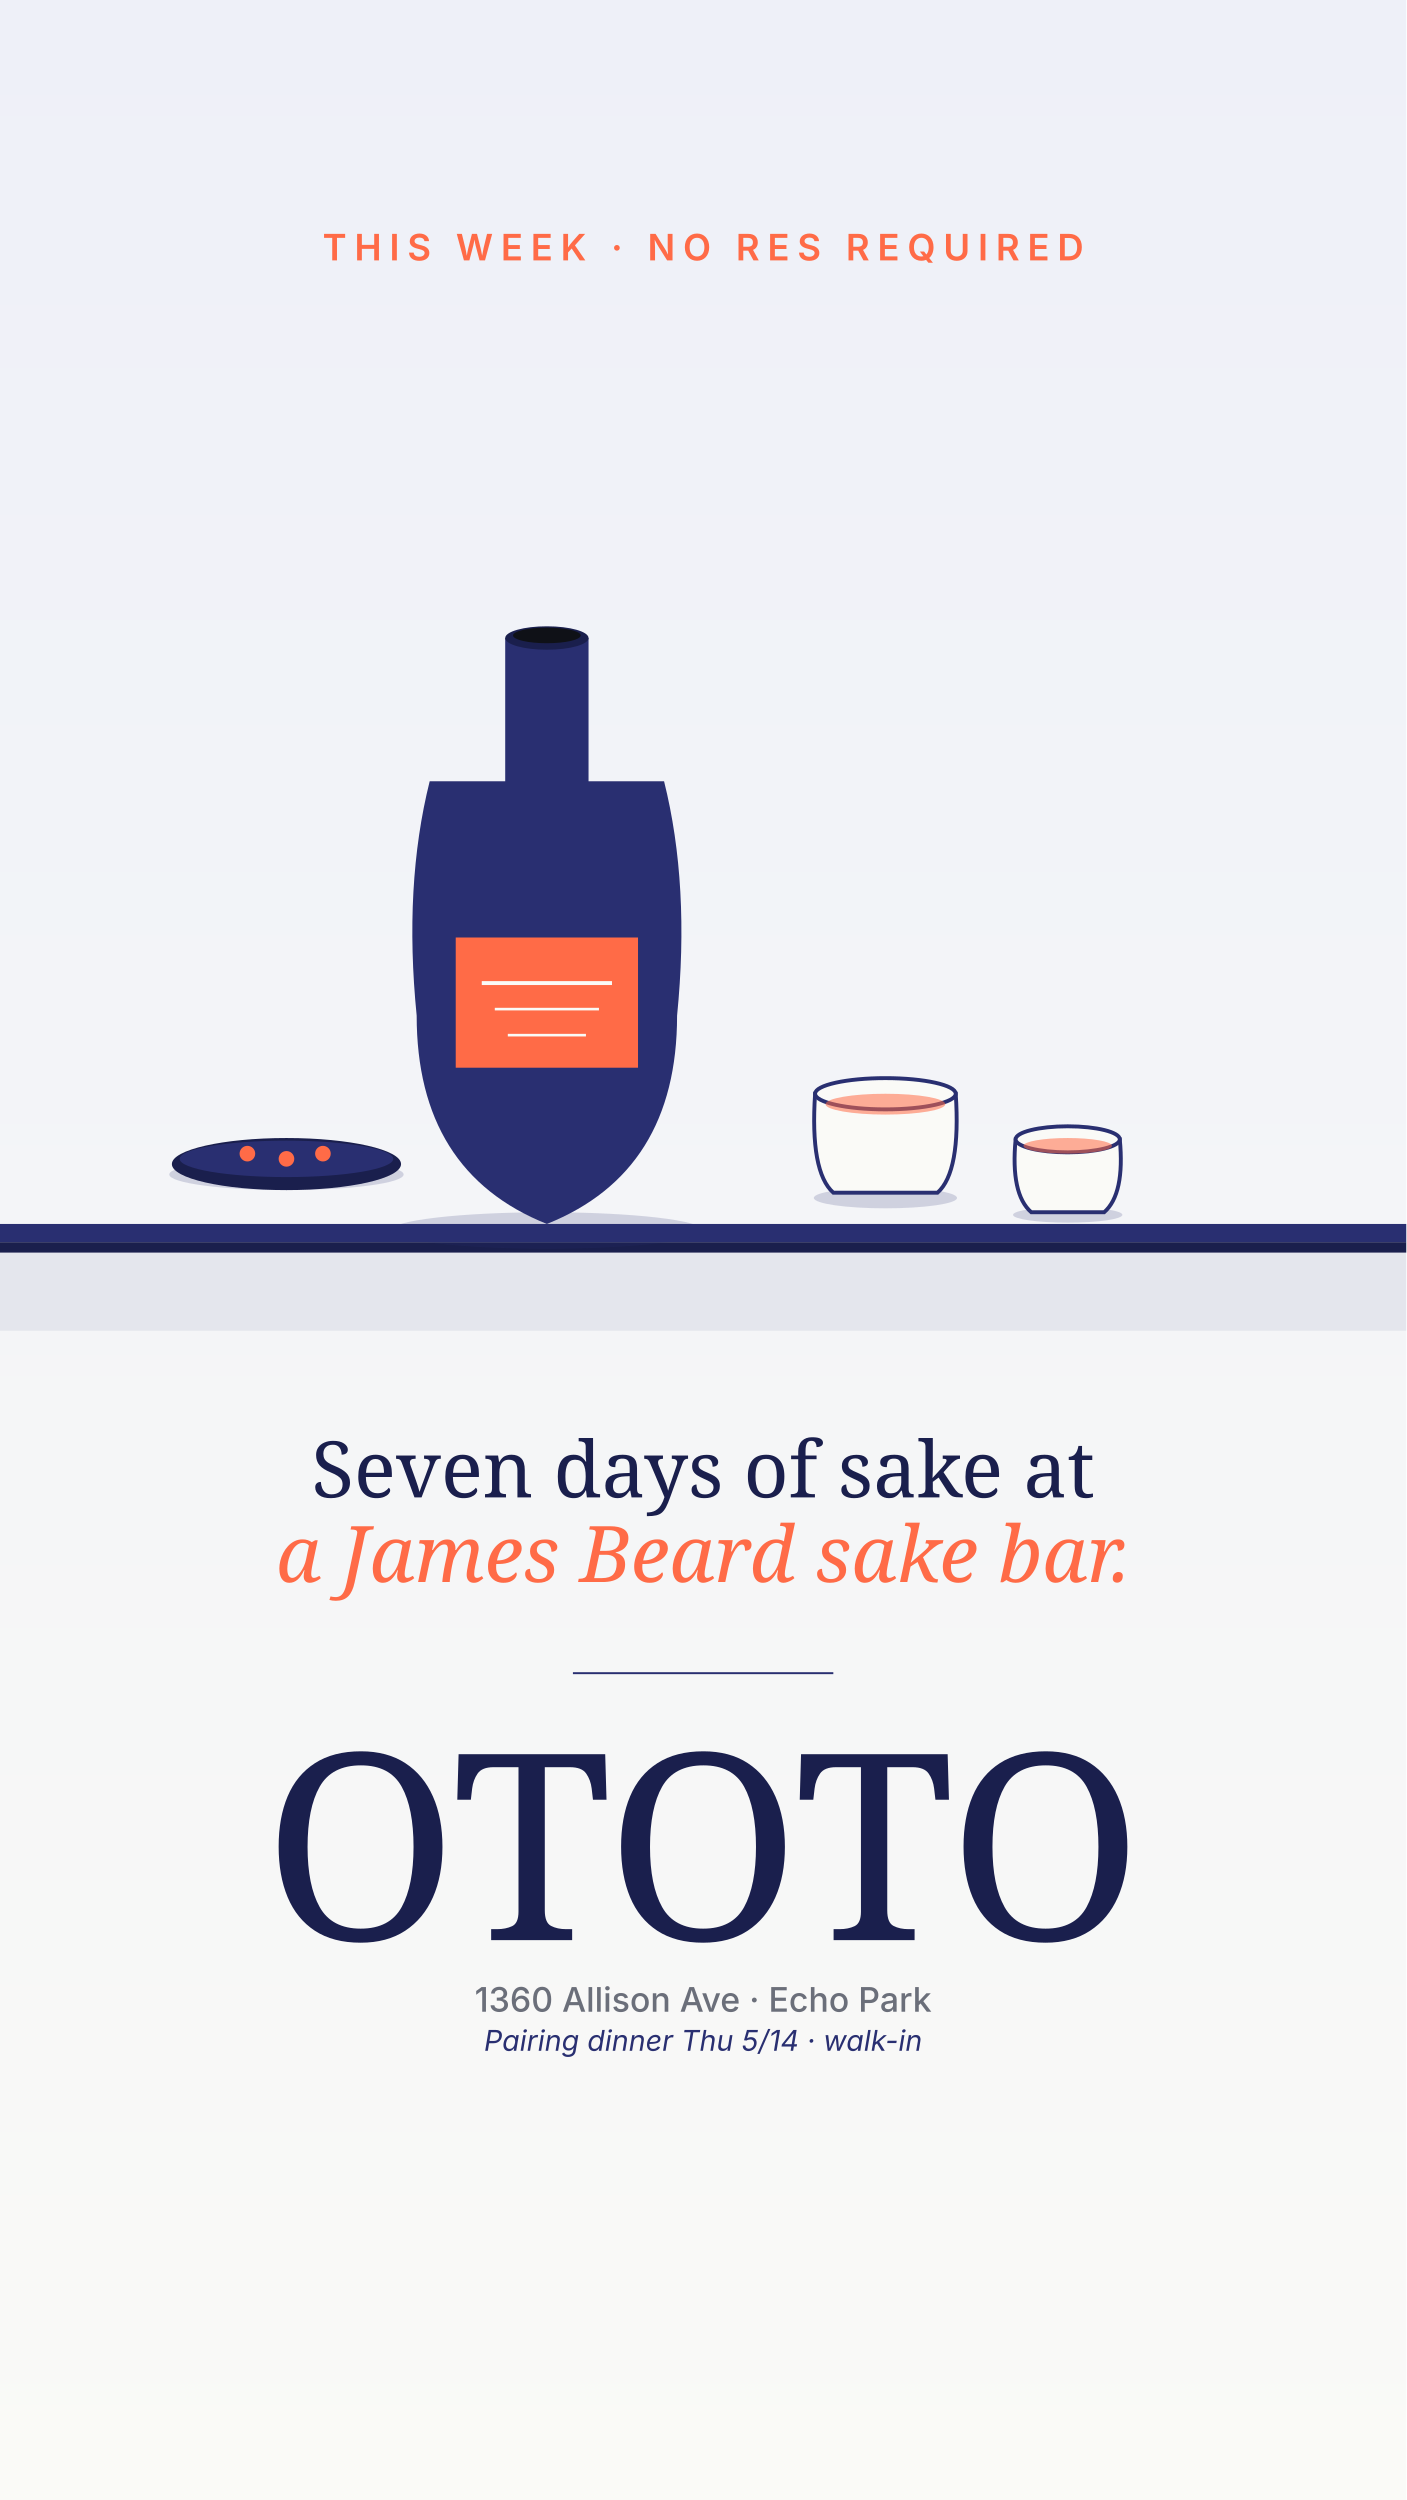
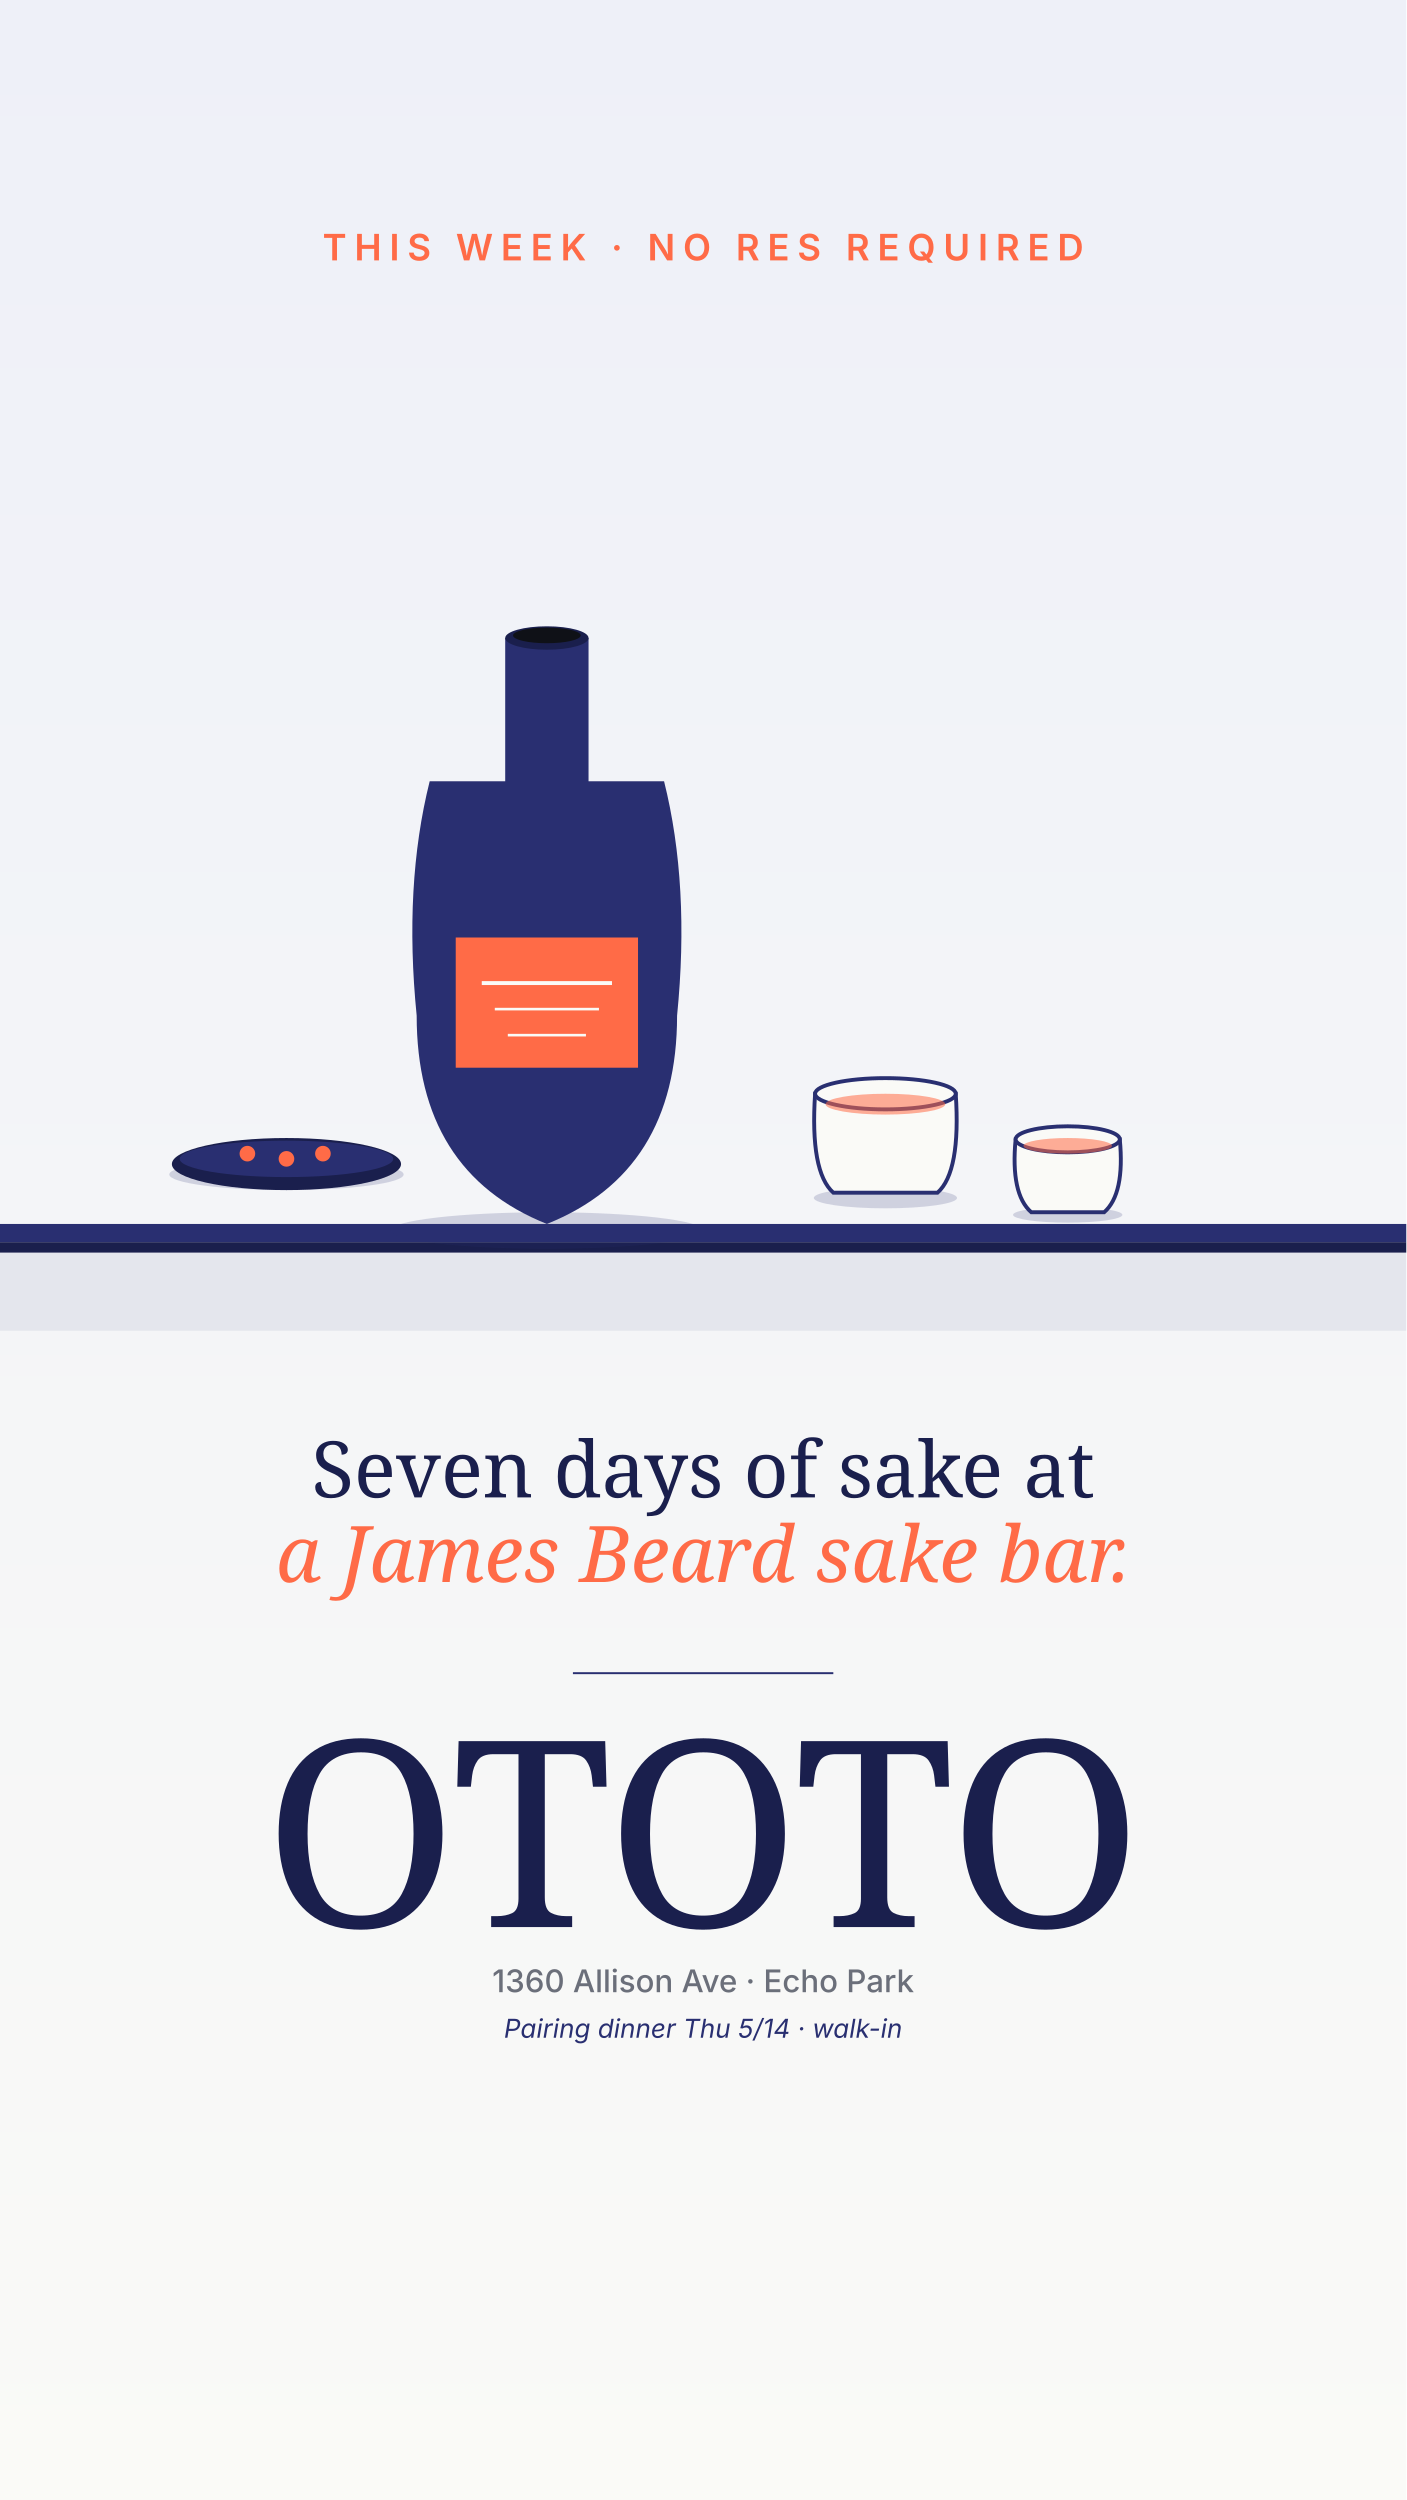
<svg xmlns="http://www.w3.org/2000/svg" viewBox="0 0 1080 1920" width="1080" height="1920">
  <defs>
    <linearGradient id="s5-bg" x1="0%" y1="0%" x2="0%" y2="100%">
      <stop offset="0%" stop-color="#EEF0F8" />
      <stop offset="100%" stop-color="#FAFAF7" />
    </linearGradient>
  </defs>
  <rect width="1080" height="1920" fill="url(#s5-bg)" />
  <rect x="0" y="940" width="1080" height="14" fill="#292f71" />
  <rect x="0" y="954" width="1080" height="8" fill="#1a1f4d" />
  <rect x="0" y="962" width="1080" height="60" fill="#292f71" opacity="0.08" />
  <g transform="translate(420, 600)">
    <ellipse cx="0" cy="345" rx="120" ry="14" fill="#292f71" opacity="0.18" />
    <path d="M -90,0 Q -110,80 -100,180 Q -100,300 0,340 Q 100,300 100,180 Q 110,80 90,0 Z" fill="#292f71" />
    <rect x="-32" y="-110" width="64" height="120" fill="#292f71" />
    <ellipse cx="0" cy="-110" rx="32" ry="9" fill="#1a1f4d" />
    <ellipse cx="0" cy="-112" rx="26" ry="6" fill="#0F1117" />
    <rect x="-70" y="120" width="140" height="100" fill="#FF6B47" />
    <line x1="-50" y1="155" x2="50" y2="155" stroke="#FAFAF7" stroke-width="3" />
    <line x1="-40" y1="175" x2="40" y2="175" stroke="#FAFAF7" stroke-width="2" />
    <line x1="-30" y1="195" x2="30" y2="195" stroke="#FAFAF7" stroke-width="2" />
  </g>
  <g transform="translate(680, 870)">
    <ellipse cx="0" cy="50" rx="55" ry="8" fill="#292f71" opacity="0.18" />
    <path d="M -54,-30 Q -58,30 -40,46 L 40,46 Q 58,30 54,-30 Z" fill="#FAFAF7" stroke="#292f71" stroke-width="3" />
    <ellipse cx="0" cy="-30" rx="54" ry="12" fill="#FAFAF7" stroke="#292f71" stroke-width="3" />
    <ellipse cx="0" cy="-22" rx="46" ry="8" fill="#FF6B47" opacity="0.55" />
  </g>
  <g transform="translate(820, 895)">
    <ellipse cx="0" cy="38" rx="42" ry="6" fill="#292f71" opacity="0.18" />
    <path d="M -40,-20 Q -44,22 -28,36 L 28,36 Q 44,22 40,-20 Z" fill="#FAFAF7" stroke="#292f71" stroke-width="3" />
    <ellipse cx="0" cy="-20" rx="40" ry="10" fill="#FAFAF7" stroke="#292f71" stroke-width="3" />
    <ellipse cx="0" cy="-15" rx="34" ry="6" fill="#FF6B47" opacity="0.55" />
  </g>
  <g transform="translate(220, 880)">
    <ellipse cx="0" cy="22" rx="90" ry="12" fill="#292f71" opacity="0.18" />
    <ellipse cx="0" cy="14" rx="88" ry="20" fill="#1a1f4d" />
    <ellipse cx="0" cy="10" rx="82" ry="14" fill="#292f71" />
    <circle cx="-30" cy="6" r="6" fill="#FF6B47" />
    <circle cx="0" cy="10" r="6" fill="#FF6B47" />
    <circle cx="28" cy="6" r="6" fill="#FF6B47" />
  </g>
  <text x="540" y="200" font-family="Inter, sans-serif" font-size="28" font-weight="600" text-anchor="middle" fill="#FF6B47" letter-spacing="6">THIS WEEK · NO RES REQUIRED</text>
  <text x="540" y="1150" font-family="Instrument Serif, Georgia, serif" font-size="60" text-anchor="middle" fill="#1a1f4d">Seven days of sake at</text>
  <text x="540" y="1215" font-family="Instrument Serif, Georgia, serif" font-style="italic" font-size="60" text-anchor="middle" fill="#FF6B47">a James Beard sake bar.</text>
  <line x1="440" y1="1285" x2="640" y2="1285" stroke="#292f71" stroke-width="1.5" />
-   <text x="540" y="1490" font-family="Instrument Serif, Georgia, serif" font-size="200" font-weight="500" text-anchor="middle" fill="#1a1f4d">OTOTO</text>
-   <text x="540" y="1545" font-family="Inter, sans-serif" font-size="26" font-weight="500" text-anchor="middle" fill="#6B6F7A">1360 Allison Ave · Echo Park</text>
-   <text x="540" y="1575" font-family="Inter, sans-serif" font-size="22" font-style="italic" text-anchor="middle" fill="#292f71">Pairing dinner Thu 5/14 · walk-in</text>
+   <text x="540" y="1480" font-family="Instrument Serif, Georgia, serif" font-size="200" font-weight="500" text-anchor="middle" fill="#1a1f4d">OTOTO</text>
+   <text x="540" y="1530" font-family="Inter, sans-serif" font-size="24" font-weight="500" text-anchor="middle" fill="#6B6F7A">1360 Allison Ave · Echo Park</text>
+   <text x="540" y="1565" font-family="Inter, sans-serif" font-size="20" font-style="italic" text-anchor="middle" fill="#292f71">Pairing dinner Thu 5/14 · walk-in</text>
</svg>
